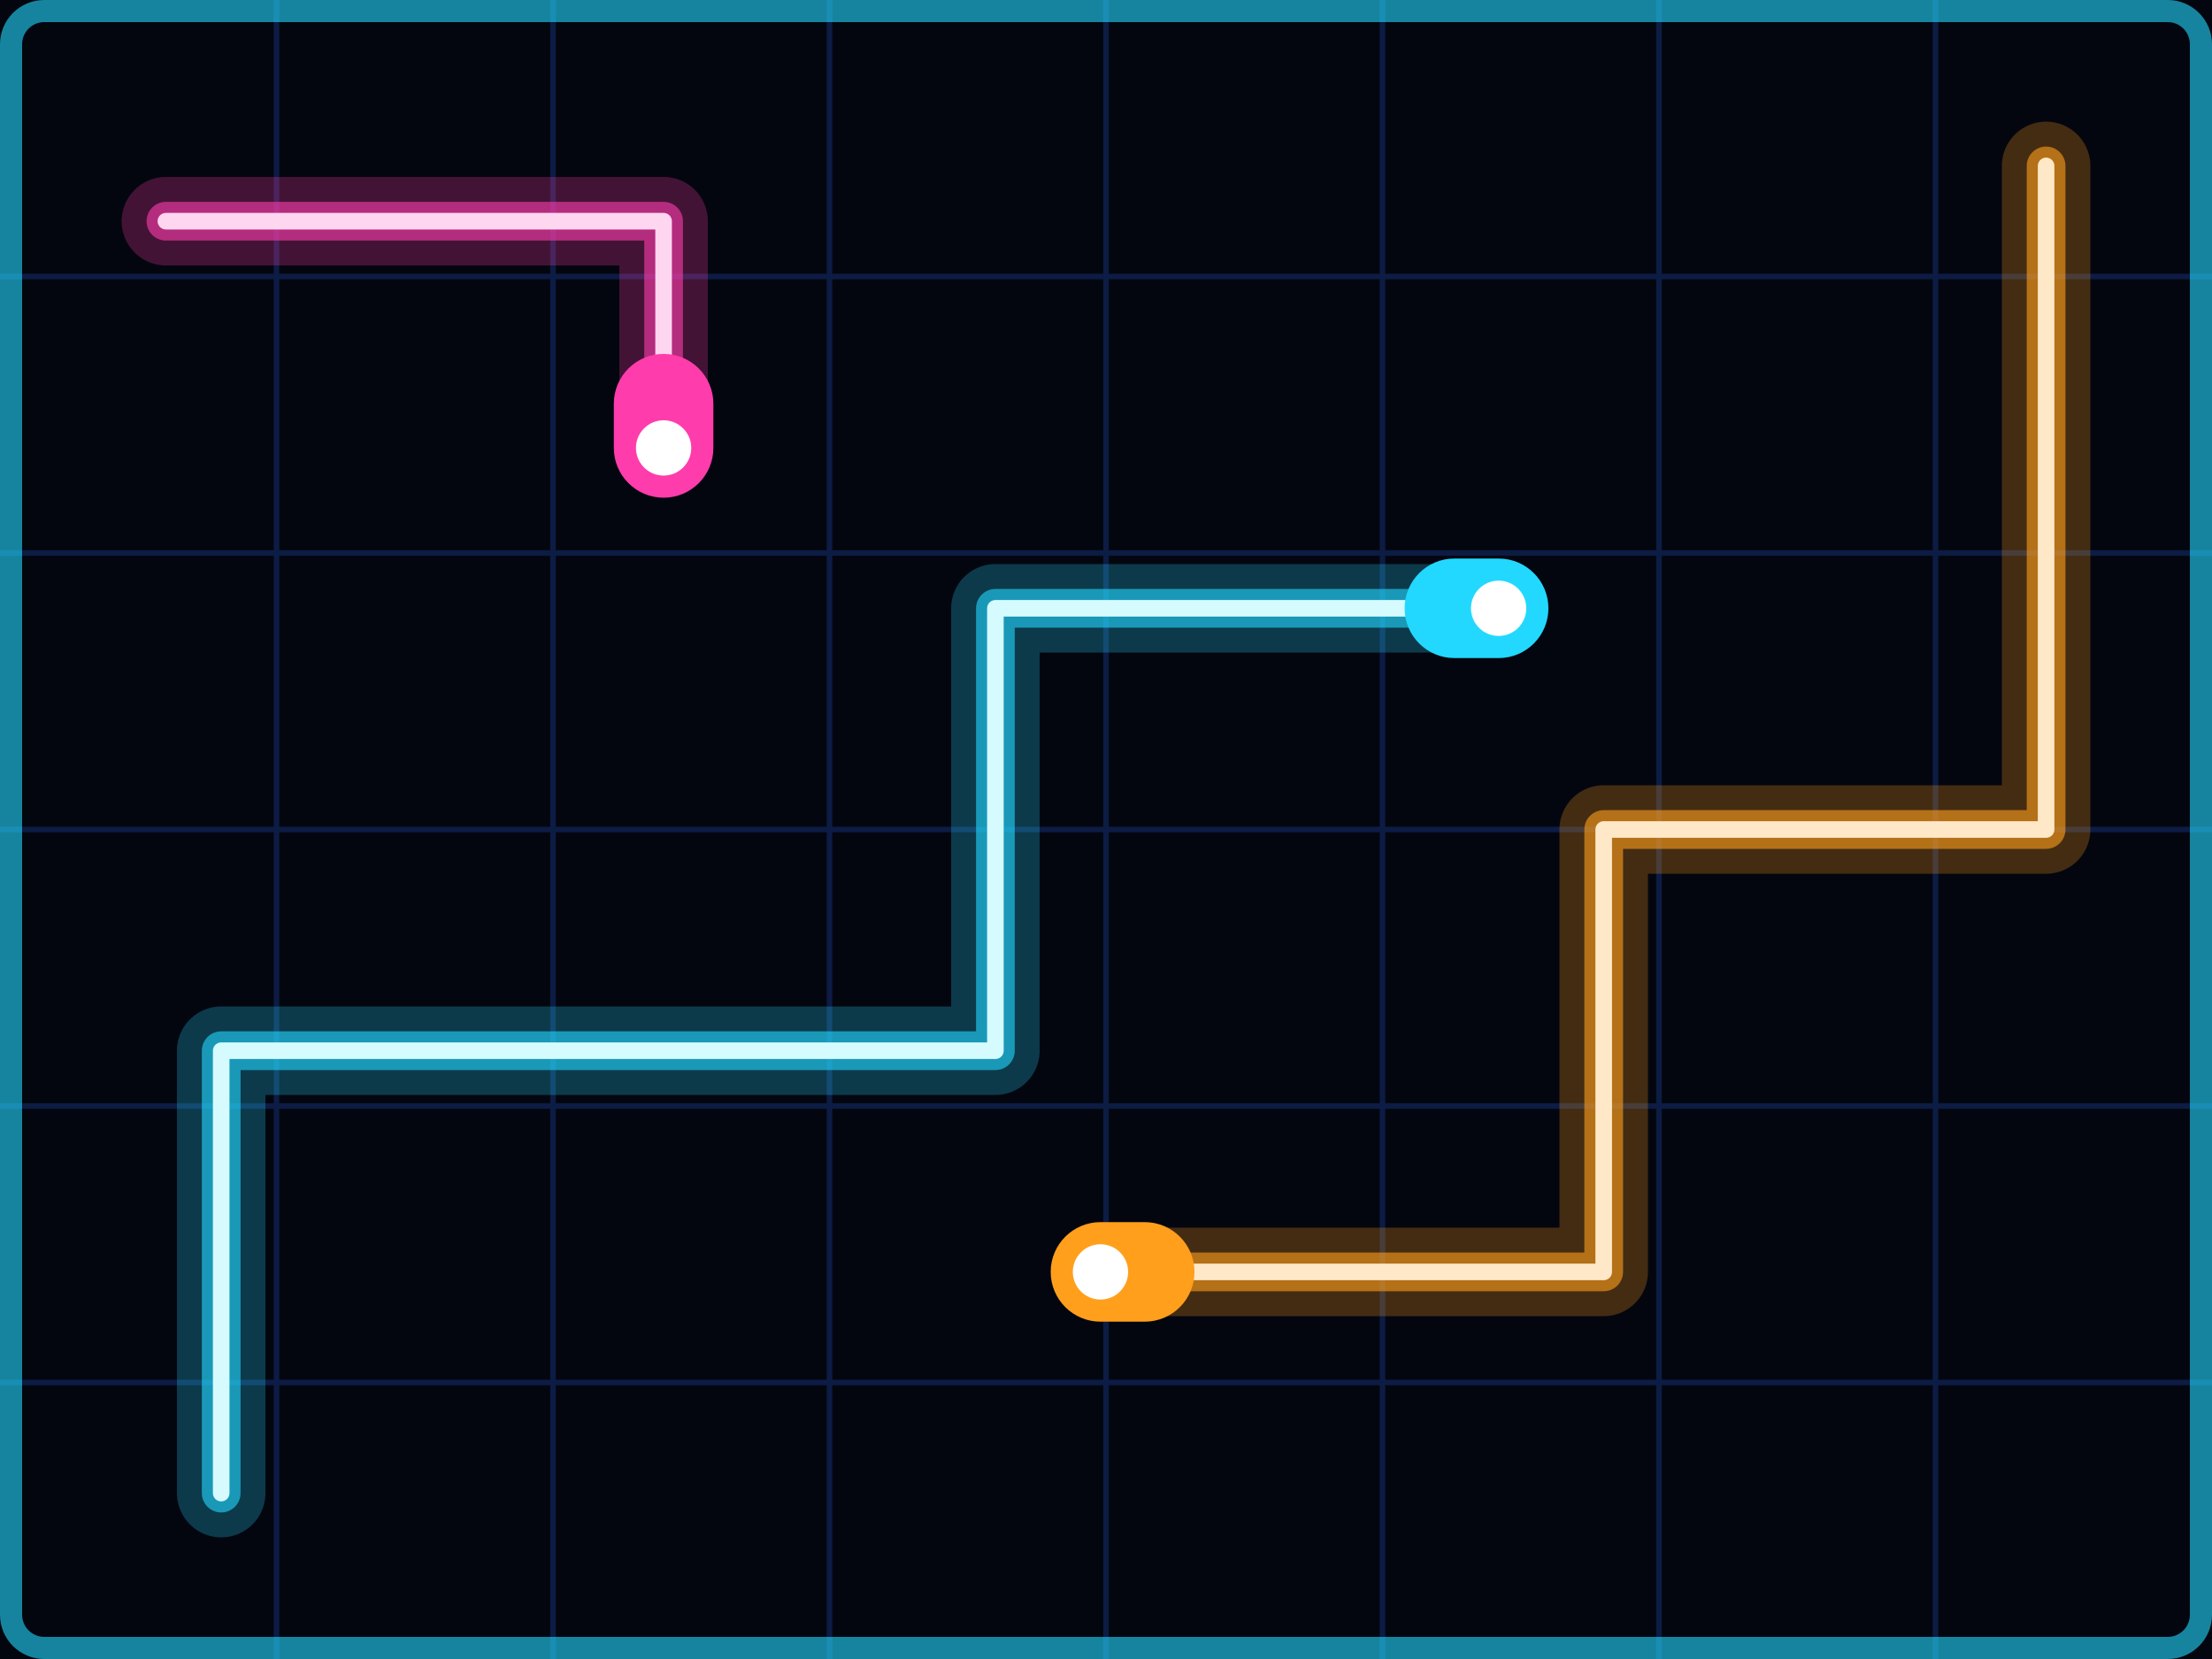
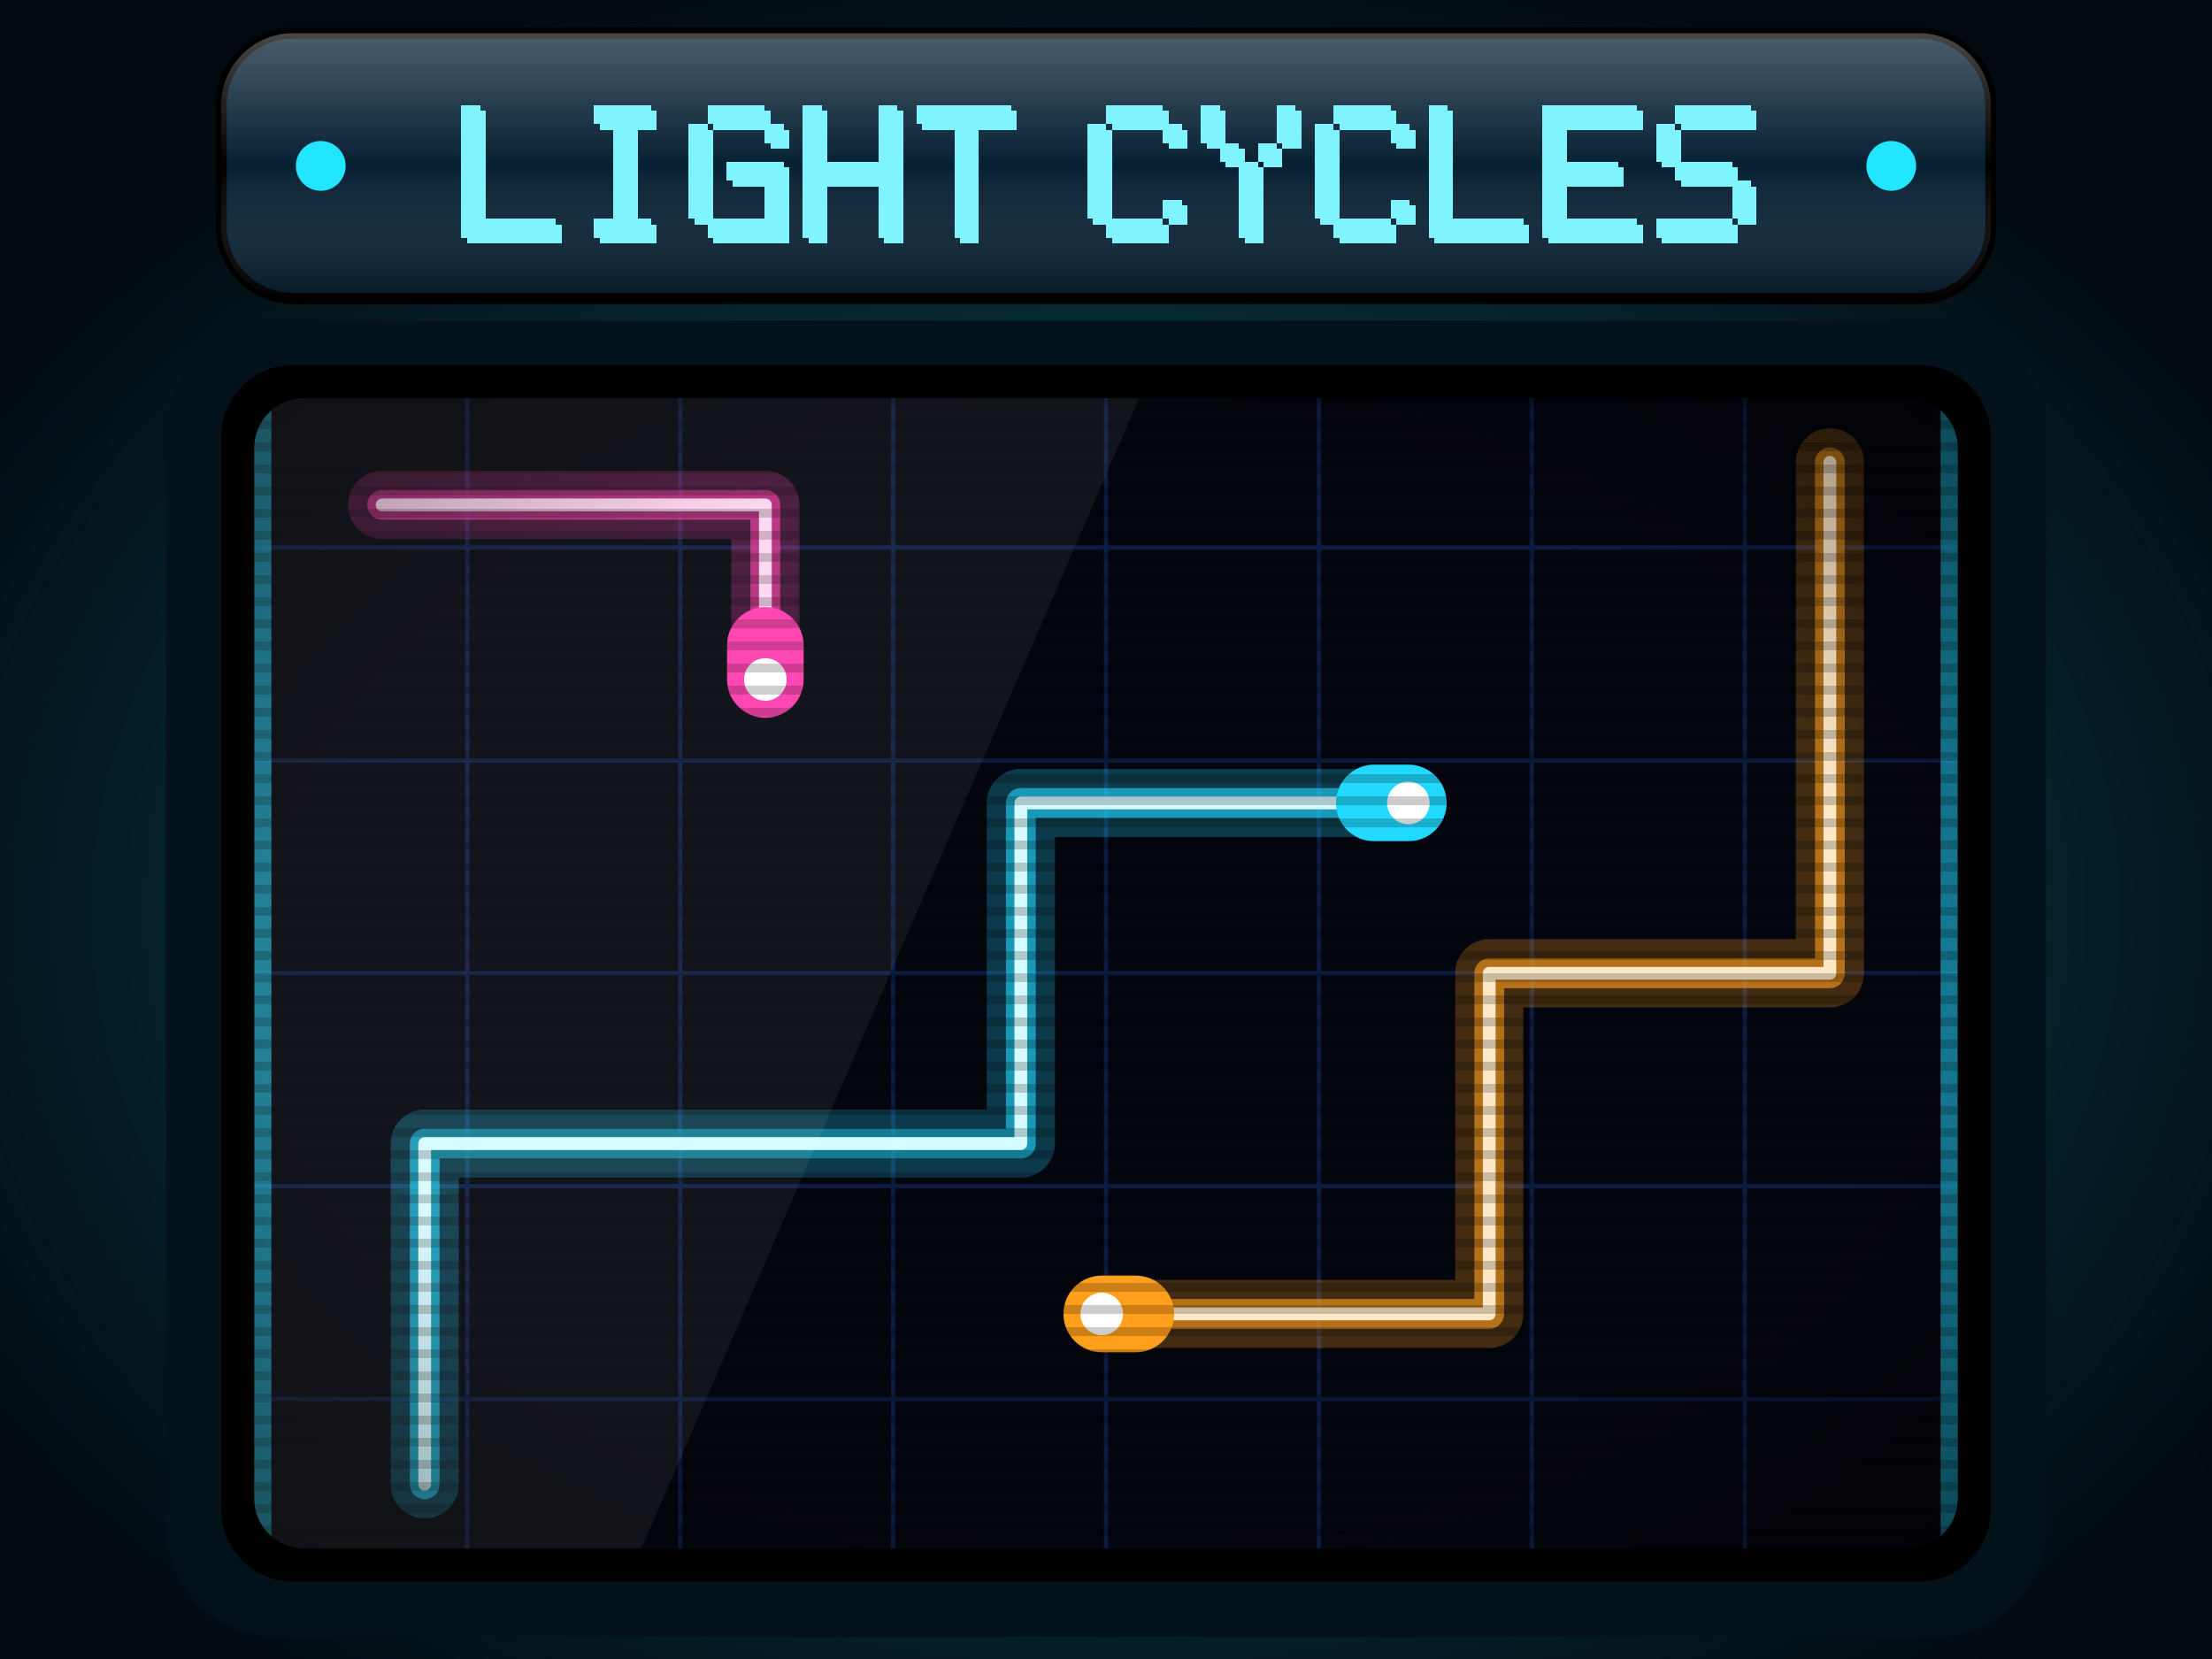
<svg xmlns="http://www.w3.org/2000/svg" viewBox="0 0 400 300">
-   <rect width="400" height="300" fill="#04060f" />
-   <g stroke="#2a6cff" stroke-opacity=".22" stroke-width="1">
-     <path d="M0 50H400M0 100H400M0 150H400M0 200H400M0 250H400M50 0V300M100 0V300M150 0V300M200 0V300M250 0V300M300 0V300M350 0V300" />
+   <defs>
+     <radialGradient id="cg" cx=".5" cy=".55" r=".6">
+       <stop offset="0" stop-color="#22e6ff" stop-opacity=".35" />
+       <stop offset="1" stop-color="#22e6ff" stop-opacity="0" />
+     </radialGradient>
+     <linearGradient id="cm" x1="0" y1="0" x2="0" y2="1">
+       <stop offset="0" stop-color="#fff" stop-opacity=".28" />
+       <stop offset=".5" stop-color="#fff" stop-opacity="0" />
+       <stop offset="1" stop-color="#000" stop-opacity=".3" />
+     </linearGradient>
+     <pattern id="cs" width="4" height="4" patternUnits="userSpaceOnUse">
+       <rect width="4" height="1.6" fill="#000" opacity=".2" />
+     </pattern>
+     <radialGradient id="cv" cx=".5" cy=".5" r=".72">
+       <stop offset=".62" stop-color="#000" stop-opacity="0" />
+       <stop offset="1" stop-color="#000" stop-opacity=".5" />
+     </radialGradient>
+     <clipPath id="cc">
+       <rect x="46" y="72" width="308" height="208" rx="9" />
+     </clipPath>
+   </defs>
+   <rect width="400" height="300" fill="#020a10" />
+   <rect width="400" height="300" fill="url(#cg)" />
+   <rect x="30" y="58" width="340" height="238" rx="20" fill="#04121c" />
+   <rect x="40" y="66" width="320" height="220" rx="13" fill="#000" />
+   <g clip-path="url(#cc)">
+     <g transform="translate(46 60.5) scale(0.77)">
+       <rect width="400" height="300" fill="#04060f" />
+       <g stroke="#2a6cff" stroke-opacity=".22" stroke-width="1">
+         <path d="M0 50H400M0 100H400M0 150H400M0 200H400M0 250H400M50 0V300M100 0V300M150 0V300M200 0V300M250 0V300M300 0V300M350 0V300" />
+       </g>
+       <g fill="none" stroke-linecap="round" stroke-linejoin="round">
+         <path d="M40 270V190H180V110H260" stroke="#22d8ff" stroke-width="16" opacity=".25" />
+         <path d="M40 270V190H180V110H260" stroke="#22d8ff" stroke-width="7" opacity=".6" />
+         <path d="M40 270V190H180V110H260" stroke="#d6fbff" stroke-width="3" />
+         <path d="M370 30V150H290V230H210" stroke="#ff9f1c" stroke-width="16" opacity=".25" />
+         <path d="M370 30V150H290V230H210" stroke="#ff9f1c" stroke-width="7" opacity=".6" />
+         <path d="M370 30V150H290V230H210" stroke="#ffe8c8" stroke-width="3" />
+         <path d="M30 40H120V70" stroke="#ff3cac" stroke-width="16" opacity=".25" />
+         <path d="M30 40H120V70" stroke="#ff3cac" stroke-width="7" opacity=".6" />
+         <path d="M30 40H120V70" stroke="#ffd6f0" stroke-width="3" />
+       </g>
+       <rect x="254" y="101" width="26" height="18" rx="9" fill="#22d8ff" />
+       <rect x="266" y="105" width="10" height="10" rx="5" fill="#fff" />
+       <rect x="190" y="221" width="26" height="18" rx="9" fill="#ff9f1c" />
+       <rect x="194" y="225" width="10" height="10" rx="5" fill="#fff" />
+       <rect x="111" y="64" width="18" height="26" rx="9" fill="#ff3cac" />
+       <rect x="115" y="76" width="10" height="10" rx="5" fill="#fff" />
+       <rect x="2" y="2" width="396" height="296" rx="6" fill="none" stroke="#22d8ff" stroke-opacity=".6" stroke-width="4" />
+     </g>
+     <rect x="46" y="72" width="308" height="208" fill="url(#cs)" />
+     <rect x="46" y="72" width="308" height="208" fill="url(#cv)" />
+     <path d="M46 72h160l-90 208H46z" fill="#fff" opacity=".06" />
  </g>
-   <g fill="none" stroke-linecap="round" stroke-linejoin="round">
-     <path d="M40 270V190H180V110H260" stroke="#22d8ff" stroke-width="16" opacity=".25" />
-     <path d="M40 270V190H180V110H260" stroke="#22d8ff" stroke-width="7" opacity=".6" />
-     <path d="M40 270V190H180V110H260" stroke="#d6fbff" stroke-width="3" />
-     <path d="M370 30V150H290V230H210" stroke="#ff9f1c" stroke-width="16" opacity=".25" />
-     <path d="M370 30V150H290V230H210" stroke="#ff9f1c" stroke-width="7" opacity=".6" />
-     <path d="M370 30V150H290V230H210" stroke="#ffe8c8" stroke-width="3" />
-     <path d="M30 40H120V70" stroke="#ff3cac" stroke-width="16" opacity=".25" />
-     <path d="M30 40H120V70" stroke="#ff3cac" stroke-width="7" opacity=".6" />
-     <path d="M30 40H120V70" stroke="#ffd6f0" stroke-width="3" />
+   <rect x="40" y="6" width="320" height="48" rx="13" fill="#062033" stroke="#000" stroke-width="2" />
+   <rect x="40" y="6" width="320" height="48" rx="13" fill="url(#cm)" />
+   <circle cx="58" cy="30" r="4.5" fill="#22e6ff" />
+   <circle cx="342" cy="30" r="4.5" fill="#22e6ff" />
+   <g transform="translate(83.4 19.0) scale(3.43)" fill="none" stroke-width="1" shape-rendering="crispEdges">
+     <use href="#tt" stroke="#ff3df0" transform="translate(.3 .3)" />
+     <path id="tt" d="M0 0.5h1M0 1.5h1M0 2.5h1M0 3.5h1M0 4.5h1M0 5.5h1M0 6.5h5M7 0.5h3M8 1.5h1M8 2.5h1M8 3.5h1M8 4.5h1M8 5.5h1M7 6.5h3M13 0.5h3M12 1.5h1M16 1.5h1M12 2.5h1M12 3.5h1M14 3.5h3M12 4.5h1M16 4.5h1M12 5.5h1M16 5.5h1M13 6.5h4M18 0.5h1M22 0.5h1M18 1.5h1M22 1.5h1M18 2.5h1M22 2.5h1M18 3.5h5M18 4.5h1M22 4.5h1M18 5.5h1M22 5.5h1M18 6.5h1M22 6.5h1M24 0.5h5M26 1.5h1M26 2.5h1M26 3.5h1M26 4.5h1M26 5.5h1M26 6.5h1M34 0.5h3M33 1.5h1M37 1.5h1M33 2.5h1M33 3.5h1M33 4.5h1M33 5.5h1M37 5.5h1M34 6.5h3M39 0.5h1M43 0.5h1M39 1.5h1M43 1.5h1M40 2.5h1M42 2.5h1M41 3.5h1M41 4.5h1M41 5.5h1M41 6.5h1M46 0.5h3M45 1.5h1M49 1.5h1M45 2.5h1M45 3.5h1M45 4.5h1M45 5.5h1M49 5.5h1M46 6.5h3M51 0.5h1M51 1.5h1M51 2.5h1M51 3.5h1M51 4.5h1M51 5.5h1M51 6.5h5M57 0.5h5M57 1.5h1M57 2.5h1M57 3.5h4M57 4.5h1M57 5.5h1M57 6.5h5M64 0.5h4M63 1.5h1M63 2.5h1M64 3.5h3M67 4.5h1M67 5.5h1M63 6.5h4" stroke="#7ff4ff" />
  </g>
-   <rect x="254" y="101" width="26" height="18" rx="9" fill="#22d8ff" />
-   <rect x="266" y="105" width="10" height="10" rx="5" fill="#fff" />
-   <rect x="190" y="221" width="26" height="18" rx="9" fill="#ff9f1c" />
-   <rect x="194" y="225" width="10" height="10" rx="5" fill="#fff" />
-   <rect x="111" y="64" width="18" height="26" rx="9" fill="#ff3cac" />
-   <rect x="115" y="76" width="10" height="10" rx="5" fill="#fff" />
-   <rect x="2" y="2" width="396" height="296" rx="6" fill="none" stroke="#22d8ff" stroke-opacity=".6" stroke-width="4" />
</svg>
